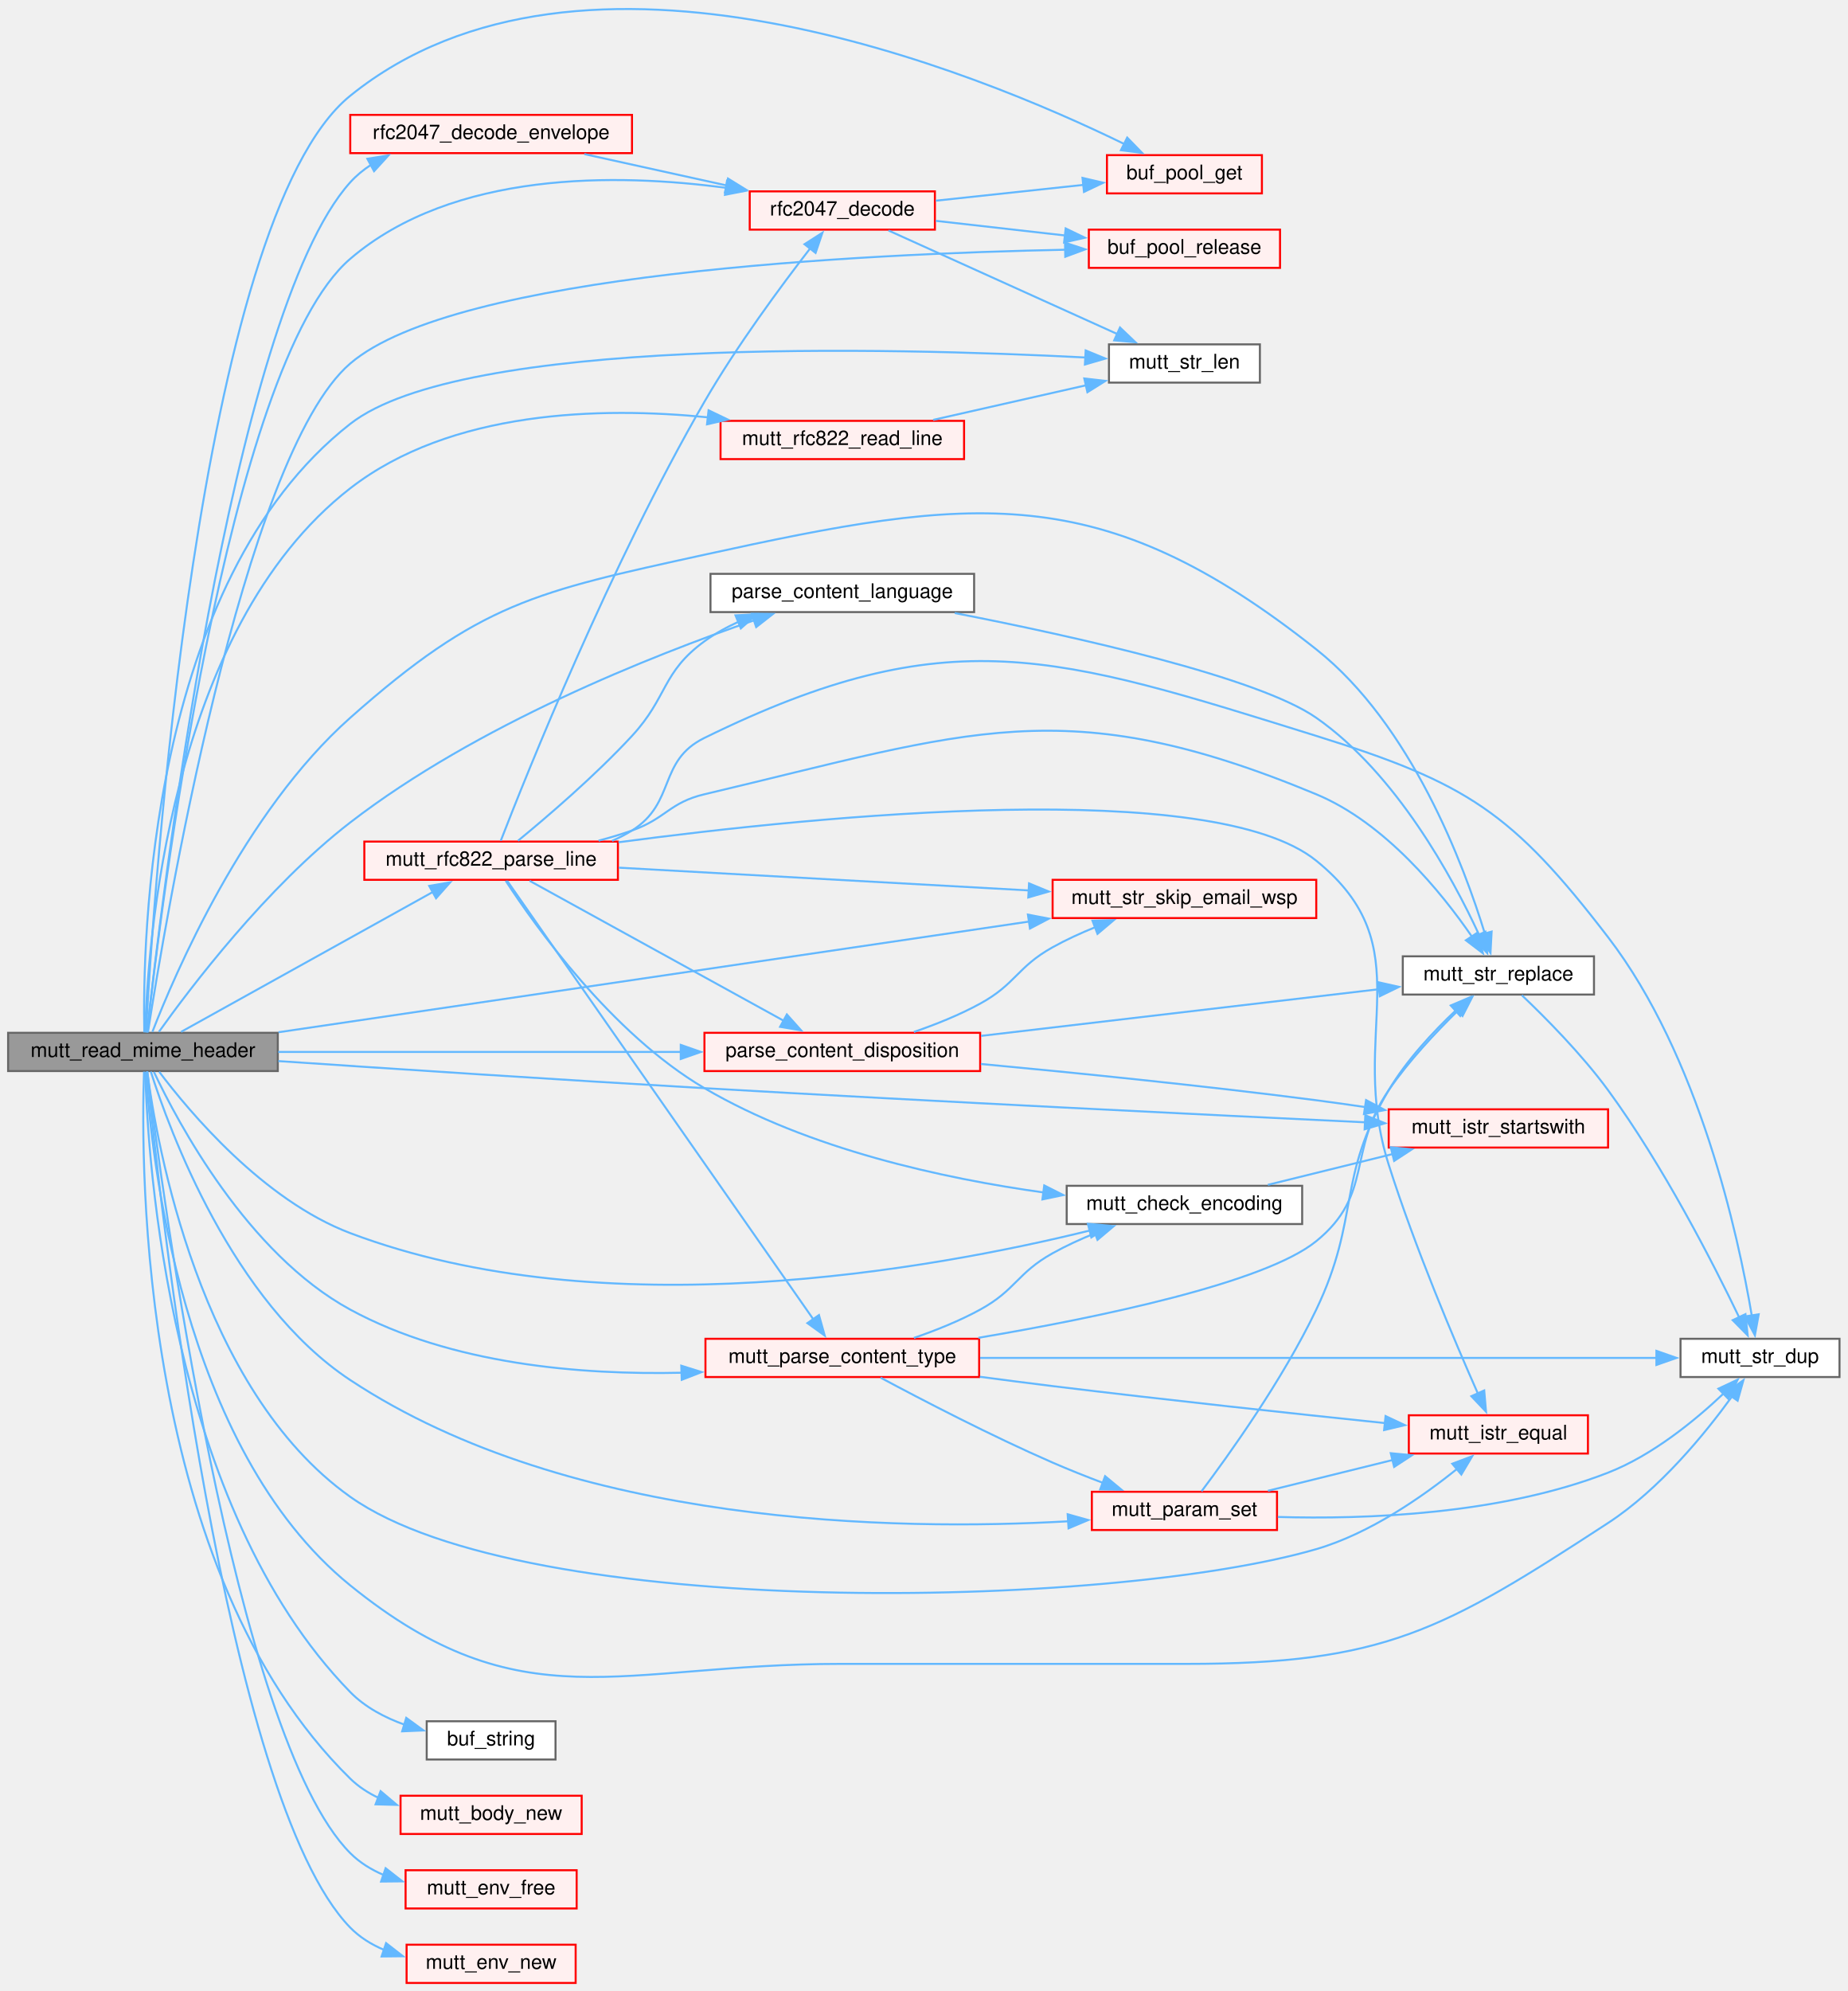
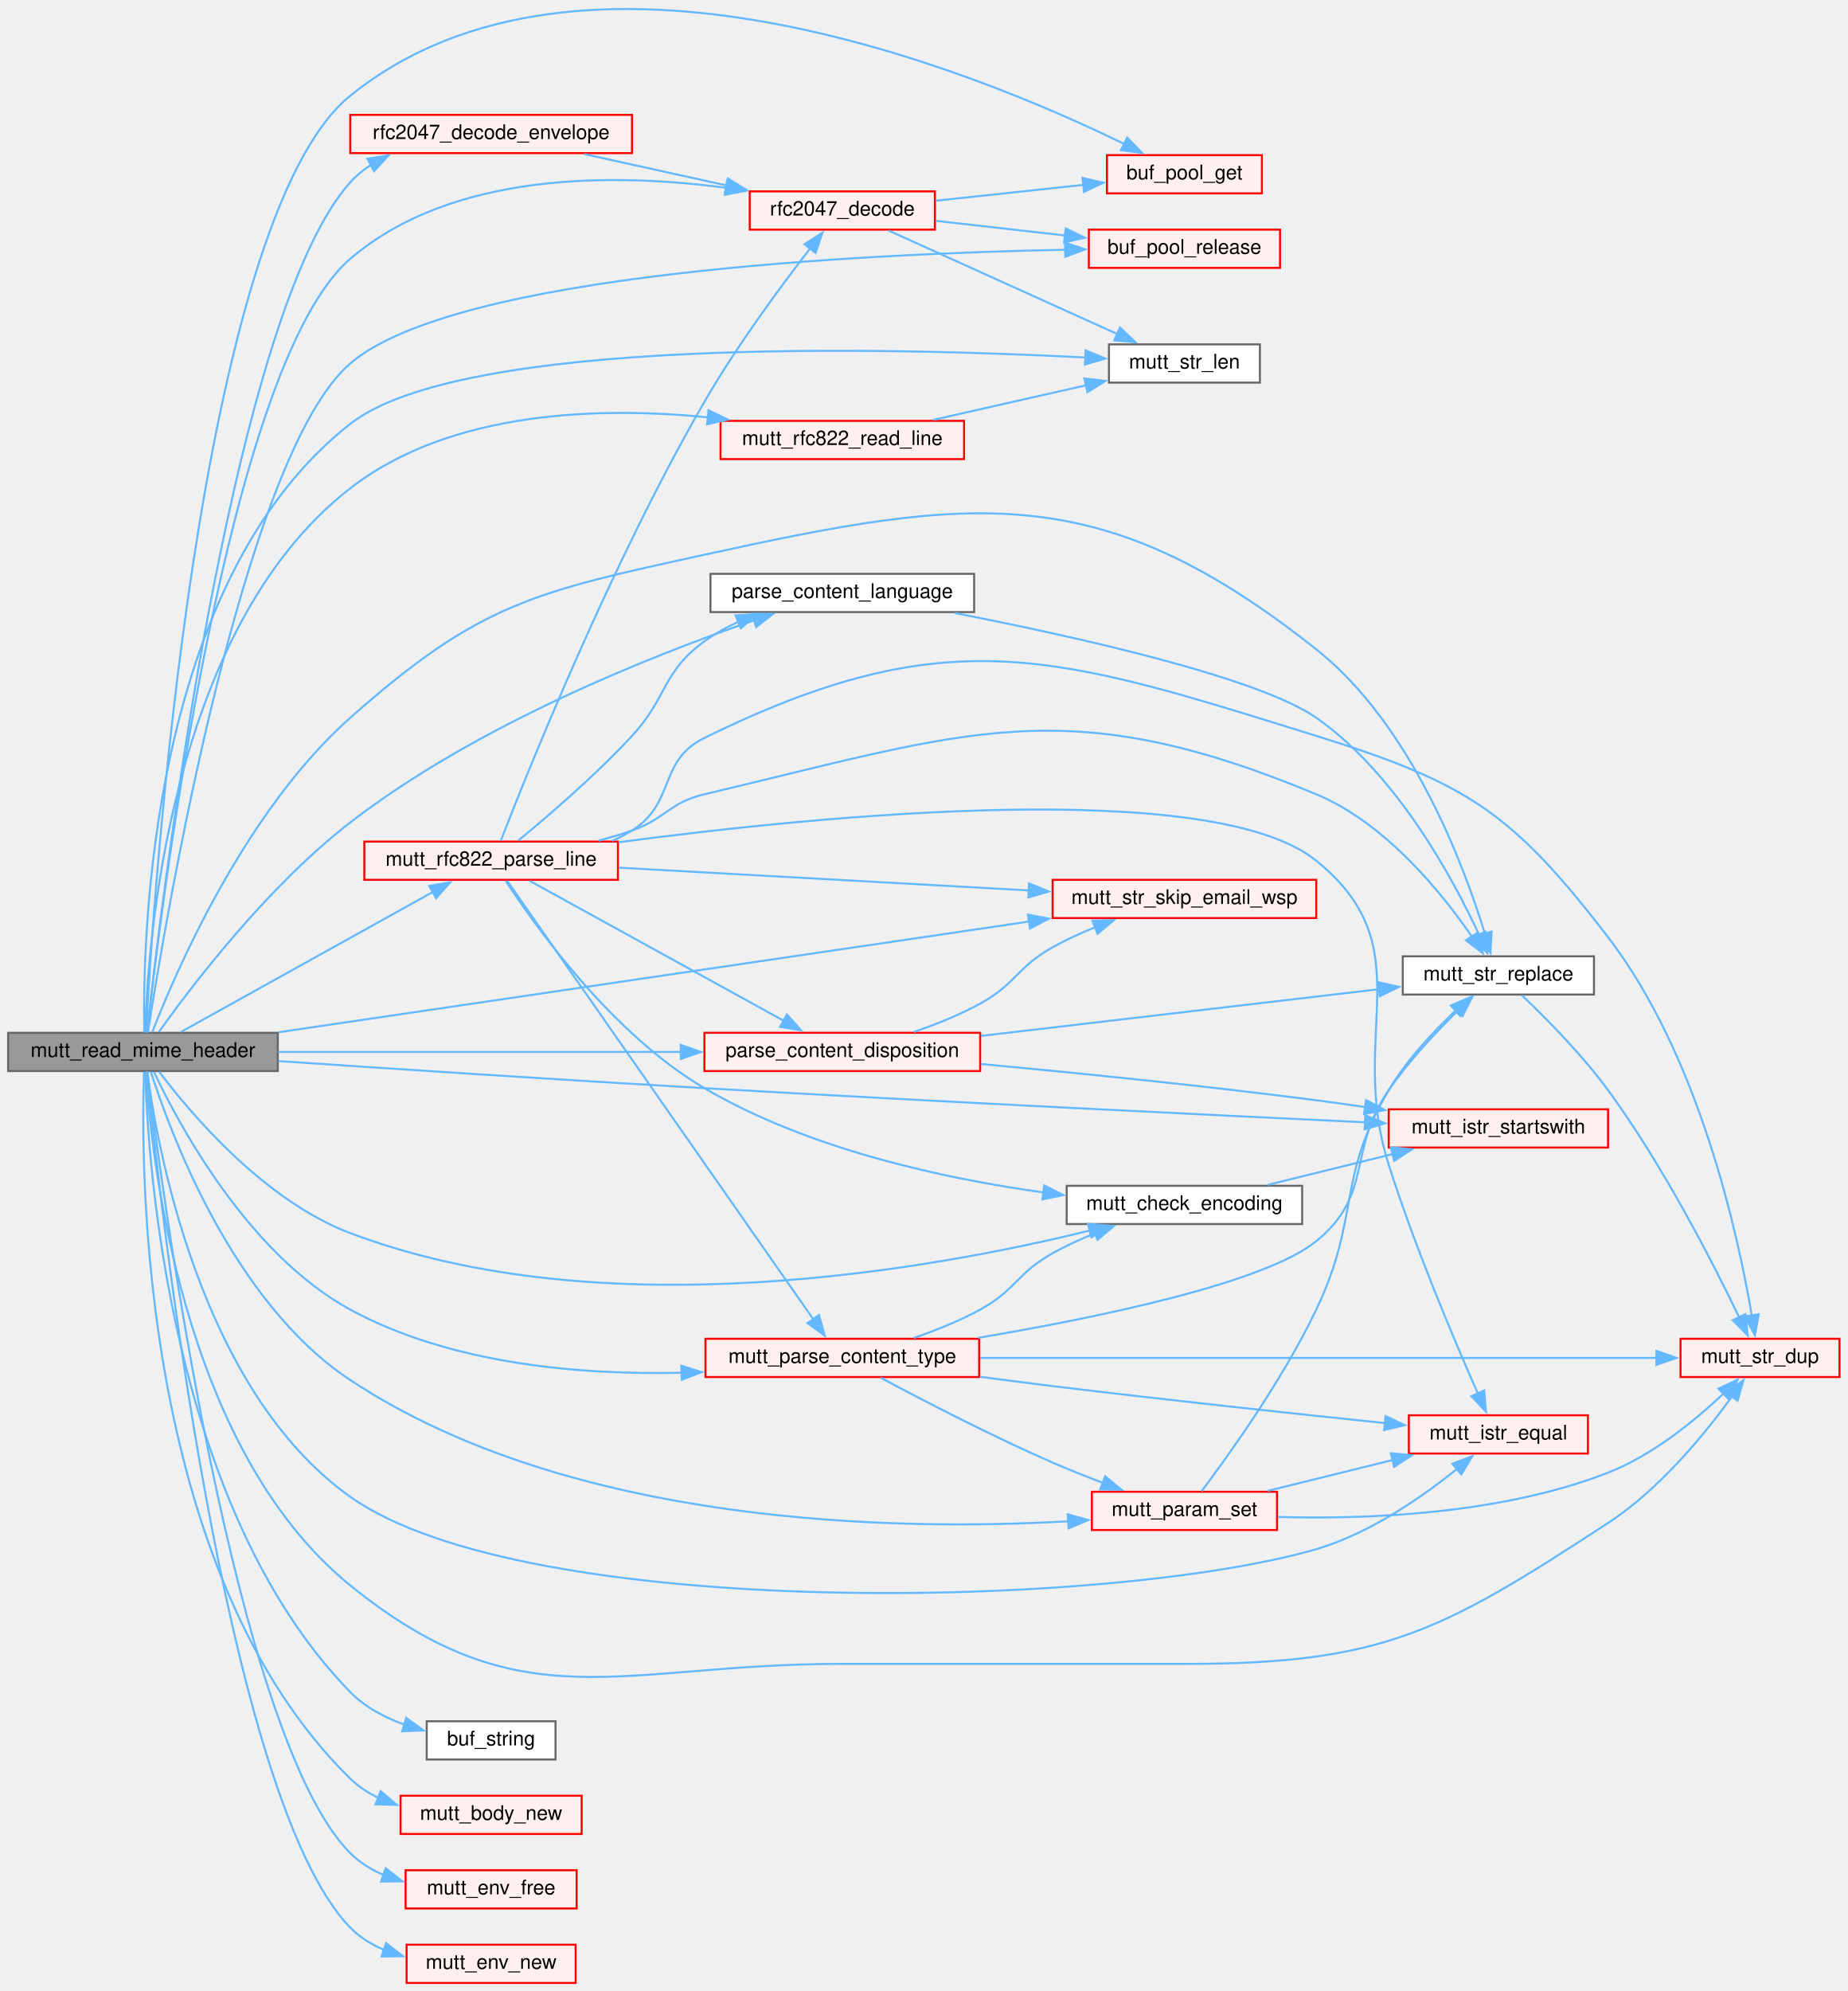
<svg xmlns="http://www.w3.org/2000/svg" xmlns:xlink="http://www.w3.org/1999/xlink" width="918pt" height="989pt" viewBox="0.00 0.00 918.00 989.07">
  <g id="graph0" class="graph" transform="scale(1 1) rotate(0) translate(4 985.07)">
    <g id="node1" class="node">
      <g id="a_node1">
        <a xlink:title="Parse a MIME header.">
          <polygon fill="#999999" stroke="#666666" points="134,-472 0,-472 0,-453 134,-453 134,-472" />
          <text text-anchor="middle" x="67" y="-460" font-family="Helvetica,sans-Serif" font-size="10.00">mutt_read_mime_header</text>
        </a>
      </g>
    </g>
    <g id="node2" class="node">
      <g id="a_node2">
        <a xlink:href="pool_8c.html#a41cba27c25d33cb6822789a2856093f2" target="_top" xlink:title="Get a Buffer from the pool.">
          <polygon fill="#fff0f0" stroke="red" points="623,-908 546,-908 546,-889 623,-889 623,-908" />
          <text text-anchor="middle" x="584.5" y="-896" font-family="Helvetica,sans-Serif" font-size="10.00">buf_pool_get</text>
        </a>
      </g>
    </g>
    <g id="edge1" class="edge">
      <path fill="none" stroke="#63b8ff" d="M68.49,-472.22C71.87,-534.39 93.74,-875.87 170,-937.5 285.2,-1030.59 481.73,-949.19 554.92,-913.38" />
      <polygon fill="#63b8ff" stroke="#63b8ff" points="556.06,-916.72 563.45,-909.13 552.94,-910.46 556.06,-916.72" />
    </g>
    <g id="node3" class="node">
      <g id="a_node3">
        <a xlink:href="pool_8c.html#a4cc6068279461cb8628219586dfa35a1" target="_top" xlink:title="Return a Buffer to the pool.">
          <polygon fill="#fff0f0" stroke="red" points="632,-871 537,-871 537,-852 632,-852 632,-871" />
          <text text-anchor="middle" x="584.5" y="-859" font-family="Helvetica,sans-Serif" font-size="10.00">buf_pool_release</text>
        </a>
      </g>
    </g>
    <g id="edge2" class="edge">
      <path fill="none" stroke="#63b8ff" d="M69.47,-472.23C77.36,-523.16 116.39,-758.51 170,-804.5 222.24,-849.3 424.57,-859 525.53,-861.02" />
      <polygon fill="#63b8ff" stroke="#63b8ff" points="525.16,-864.52 535.22,-861.2 525.29,-857.52 525.16,-864.52" />
    </g>
    <g id="node4" class="node">
      <g id="a_node4">
        <a xlink:href="buffer_8h.html#a728ebc5a947b77c8d56db44ce553a7ab" target="_top" xlink:title="Convert a buffer to a const char * &quot;string&quot;.">
          <polygon fill="white" stroke="#666666" points="272,-130 208,-130 208,-111 272,-111 272,-130" />
          <text text-anchor="middle" x="240" y="-118" font-family="Helvetica,sans-Serif" font-size="10.00">buf_string</text>
        </a>
      </g>
    </g>
    <g id="edge3" class="edge">
      <path fill="none" stroke="#63b8ff" d="M68.15,-452.62C69.32,-409.66 79.7,-237.03 170,-144.5 177.35,-136.97 187.19,-131.8 197.12,-128.25" />
      <polygon fill="#63b8ff" stroke="#63b8ff" points="197.83,-131.69 206.39,-125.44 195.8,-124.99 197.83,-131.69" />
    </g>
    <g id="node5" class="node">
      <g id="a_node5">
        <a xlink:href="email_2body_8c.html#a37b346253e3b97aa64bb38ffc8d1ea0c" target="_top" xlink:title="Create a new Body.">
          <polygon fill="#fff0f0" stroke="red" points="285,-93 195,-93 195,-74 285,-74 285,-93" />
          <text text-anchor="middle" x="240" y="-81" font-family="Helvetica,sans-Serif" font-size="10.00">mutt_body_new</text>
        </a>
      </g>
    </g>
    <g id="edge4" class="edge">
      <path fill="none" stroke="#63b8ff" d="M67.53,-452.73C65.86,-406.1 65.11,-204.29 170,-101.5 174.09,-97.49 178.97,-94.34 184.2,-91.87" />
      <polygon fill="#63b8ff" stroke="#63b8ff" points="185.08,-95.28 193.18,-88.45 182.59,-88.73 185.08,-95.28" />
    </g>
    <g id="node6" class="node">
      <g id="a_node6">
        <a xlink:href="email_2parse_8c.html#a8692f01c25d10e357dbeee470ba26c2c" target="_top" xlink:title="Check the encoding type.">
          <polygon fill="white" stroke="#666666" points="643,-396 526,-396 526,-377 643,-377 643,-396" />
          <text text-anchor="middle" x="584.5" y="-384" font-family="Helvetica,sans-Serif" font-size="10.00">mutt_check_encoding</text>
        </a>
      </g>
    </g>
    <g id="edge5" class="edge">
      <path fill="none" stroke="#63b8ff" d="M75.05,-452.68C89.91,-432.93 126.7,-388.87 170,-372.5 295.99,-324.86 459.28,-354.53 537.62,-373.81" />
      <polygon fill="#63b8ff" stroke="#63b8ff" points="536.53,-377.14 547.08,-376.19 538.24,-370.35 536.53,-377.14" />
    </g>
    <g id="node7" class="node">
      <g id="a_node7">
        <a xlink:href="mutt_2string_8c.html#aebd2a8a3f8a30062c31fa1474d87cc41" target="_top" xlink:title="Check whether a string starts with a prefix, ignoring case.">
          <polygon fill="#fff0f0" stroke="red" points="795,-434 686,-434 686,-415 795,-415 795,-434" />
          <text text-anchor="middle" x="740.5" y="-422" font-family="Helvetica,sans-Serif" font-size="10.00">mutt_istr_startswith</text>
        </a>
      </g>
    </g>
    <g id="edge10" class="edge">
      <path fill="none" stroke="#63b8ff" d="M134.26,-457.95C190.58,-454.15 273.57,-448.69 346,-444.5 461.7,-437.81 596.6,-431.22 674.62,-427.52" />
      <polygon fill="#63b8ff" stroke="#63b8ff" points="674.37,-431.04 684.19,-427.07 674.04,-424.05 674.37,-431.04" />
    </g>
    <g id="node8" class="node">
      <g id="a_node8">
        <a xlink:href="envelope_8c.html#a244dacf9b1001c9ce1dbd473e001381f" target="_top" xlink:title="Free an Envelope.">
          <polygon fill="#fff0f0" stroke="red" points="282.5,-56 197.5,-56 197.5,-37 282.5,-37 282.5,-56" />
          <text text-anchor="middle" x="240" y="-44" font-family="Helvetica,sans-Serif" font-size="10.00">mutt_env_free</text>
        </a>
      </g>
    </g>
    <g id="edge7" class="edge">
      <path fill="none" stroke="#63b8ff" d="M69.15,-452.82C75.91,-397.57 112.12,-122.63 170,-64.5 174.7,-59.78 180.47,-56.25 186.66,-53.61" />
      <polygon fill="#63b8ff" stroke="#63b8ff" points="187.58,-57 195.92,-50.47 185.32,-50.37 187.58,-57" />
    </g>
    <g id="node9" class="node">
      <g id="a_node9">
        <a xlink:href="envelope_8c.html#a406e6f76001e7604ce65ffe972fc19c1" target="_top" xlink:title="Create a new Envelope.">
          <polygon fill="#fff0f0" stroke="red" points="282,-19 198,-19 198,0 282,0 282,-19" />
          <text text-anchor="middle" x="240" y="-7" font-family="Helvetica,sans-Serif" font-size="10.00">mutt_env_new</text>
        </a>
      </g>
    </g>
    <g id="edge8" class="edge">
      <path fill="none" stroke="#63b8ff" d="M68.94,-452.7C74.73,-394.21 107.44,-91.63 170,-27.5 174.71,-22.67 180.53,-19.09 186.79,-16.43" />
      <polygon fill="#63b8ff" stroke="#63b8ff" points="187.81,-19.78 196.17,-13.27 185.58,-13.15 187.81,-19.78" />
    </g>
    <g id="node10" class="node">
      <g id="a_node10">
        <a xlink:href="mutt_2string_8c.html#a29db81d6f5a7dd216cbea75ecf8a5885" target="_top" xlink:title="Compare two strings, ignoring case.">
          <polygon fill="#fff0f0" stroke="red" points="785,-282 696,-282 696,-263 785,-263 785,-282" />
          <text text-anchor="middle" x="740.5" y="-270" font-family="Helvetica,sans-Serif" font-size="10.00">mutt_istr_equal</text>
        </a>
      </g>
    </g>
    <g id="edge9" class="edge">
      <path fill="none" stroke="#63b8ff" d="M69.11,-452.86C73.73,-417.59 94.88,-294.83 170,-241.5 257.11,-179.66 547.44,-185.62 650,-215.5 676.71,-223.28 703.06,-241.72 720.17,-255.54" />
      <polygon fill="#63b8ff" stroke="#63b8ff" points="717.59,-257.94 727.51,-261.67 722.08,-252.57 717.59,-257.94" />
    </g>
    <g id="node11" class="node">
      <g id="a_node11">
        <a xlink:href="parameter_8c.html#a42249fc15b1e52df046a0a10de29da44" target="_top" xlink:title="Set a Parameter.">
          <polygon fill="#fff0f0" stroke="red" points="630.5,-244 538.5,-244 538.5,-225 630.5,-225 630.5,-244" />
          <text text-anchor="middle" x="584.5" y="-232" font-family="Helvetica,sans-Serif" font-size="10.00">mutt_param_set</text>
        </a>
      </g>
    </g>
    <g id="edge11" class="edge">
      <path fill="none" stroke="#63b8ff" d="M70.9,-452.76C80.05,-423.88 111.23,-338.32 170,-299.5 280.03,-226.82 441.84,-224.52 526.74,-229.34" />
      <polygon fill="#63b8ff" stroke="#63b8ff" points="526.48,-232.83 536.68,-229.96 526.92,-225.84 526.48,-232.83" />
    </g>
    <g id="node12" class="node">
      <g id="a_node12">
        <a xlink:href="mutt_2string_8c.html#a3fe33d90e4814281cd57de048119c950" target="_top" xlink:title="Copy a string, safely.">
-           <polygon fill="white" stroke="#666666" points="910,-320 831,-320 831,-301 910,-301 910,-320" />
+           <polygon fill="#fff0f0" stroke="red" points="910,-320 831,-320 831,-301 910,-301 910,-320" />
          <text text-anchor="middle" x="870.5" y="-308" font-family="Helvetica,sans-Serif" font-size="10.00">mutt_str_dup</text>
        </a>
      </g>
    </g>
    <g id="edge41" class="edge">
      <path fill="none" stroke="#63b8ff" d="M68.47,-452.57C70.91,-413.08 85.55,-265.94 170,-197.5 255.15,-128.49 303.9,-158.5 413.5,-158.5 413.5,-158.5 413.5,-158.5 585.5,-158.5 683.67,-158.5 712.77,-174.87 795,-228.5 820.69,-245.25 843.28,-272.95 856.67,-291.46" />
      <polygon fill="#63b8ff" stroke="#63b8ff" points="853.65,-293.25 862.25,-299.43 859.38,-289.23 853.65,-293.25" />
    </g>
    <g id="node13" class="node">
      <g id="a_node13">
        <a xlink:href="mutt_2string_8c.html#af8c32ffc64dd55e92001a974a4be6bbf" target="_top" xlink:title="Replace one string with another.">
          <polygon fill="white" stroke="#666666" points="788,-510 693,-510 693,-491 788,-491 788,-510" />
          <text text-anchor="middle" x="740.5" y="-498" font-family="Helvetica,sans-Serif" font-size="10.00">mutt_str_replace</text>
        </a>
      </g>
    </g>
    <g id="edge43" class="edge">
      <path fill="none" stroke="#63b8ff" d="M71.7,-472.49C82.6,-500.63 117.11,-581.59 170,-628.5 234.42,-685.64 261.89,-691.07 346,-709.5 479.55,-738.76 542.86,-747.42 650,-662.5 697.3,-625.01 723.38,-555.31 733.91,-520.86" />
      <polygon fill="#63b8ff" stroke="#63b8ff" points="737.14,-522.29 736.57,-511.71 730.41,-520.33 737.14,-522.29" />
    </g>
    <g id="node14" class="node">
      <g id="a_node14">
        <a xlink:href="email_2parse_8c.html#a1c0bcb79c2ff930b4131a1ede5828762" target="_top" xlink:title="Parse a content type.">
          <polygon fill="#fff0f0" stroke="red" points="482.5,-320 346.5,-320 346.5,-301 482.5,-301 482.5,-320" />
          <text text-anchor="middle" x="414.5" y="-308" font-family="Helvetica,sans-Serif" font-size="10.00">mutt_parse_content_type</text>
        </a>
      </g>
    </g>
    <g id="edge16" class="edge">
      <path fill="none" stroke="#63b8ff" d="M72.44,-452.6C84.2,-427.67 118.83,-362.33 170,-334.5 220.11,-307.25 284.66,-301.98 334.7,-303.14" />
      <polygon fill="#63b8ff" stroke="#63b8ff" points="334.49,-306.63 344.6,-303.46 334.72,-299.63 334.49,-306.63" />
    </g>
    <g id="node15" class="node">
      <g id="a_node15">
        <a xlink:href="email_2parse_8c.html#a012cf883e316be91676a2f589b48f330" target="_top" xlink:title="Parse an email header.">
          <polygon fill="#fff0f0" stroke="red" points="303,-567 177,-567 177,-548 303,-548 303,-567" />
          <text text-anchor="middle" x="240" y="-555" font-family="Helvetica,sans-Serif" font-size="10.00">mutt_rfc822_parse_line</text>
        </a>
      </g>
    </g>
    <g id="edge22" class="edge">
      <path fill="none" stroke="#63b8ff" d="M85.98,-472.49C115.87,-489.09 175.99,-522.49 211.32,-542.12" />
      <polygon fill="#63b8ff" stroke="#63b8ff" points="209.24,-544.97 219.68,-546.77 212.64,-538.85 209.24,-544.97" />
    </g>
    <g id="node16" class="node">
      <g id="a_node16">
        <a xlink:href="mutt_2string_8c.html#a5bc328ca69776d155059041aaff9435a" target="_top" xlink:title="Skip over whitespace as defined by RFC5322.">
          <polygon fill="#fff0f0" stroke="red" points="650,-548 519,-548 519,-529 650,-529 650,-548" />
          <text text-anchor="middle" x="584.5" y="-536" font-family="Helvetica,sans-Serif" font-size="10.00">mutt_str_skip_email_wsp</text>
        </a>
      </g>
    </g>
    <g id="edge44" class="edge">
      <path fill="none" stroke="#63b8ff" d="M134.34,-472.28C230.04,-486.39 406.4,-512.39 507.31,-527.27" />
      <polygon fill="#63b8ff" stroke="#63b8ff" points="506.73,-530.72 517.14,-528.72 507.75,-523.79 506.73,-530.72" />
    </g>
    <g id="node17" class="node">
      <g id="a_node17">
        <a xlink:href="email_2parse_8c.html#a870232070405e395193a6c7e00e2df60" target="_top" xlink:title="Parse a content disposition.">
          <polygon fill="#fff0f0" stroke="red" points="483,-472 346,-472 346,-453 483,-453 483,-472" />
          <text text-anchor="middle" x="414.5" y="-460" font-family="Helvetica,sans-Serif" font-size="10.00">parse_content_disposition</text>
        </a>
      </g>
    </g>
    <g id="edge45" class="edge">
      <path fill="none" stroke="#63b8ff" d="M134.21,-462.5C191.27,-462.5 273.78,-462.5 334.33,-462.5" />
      <polygon fill="#63b8ff" stroke="#63b8ff" points="334.23,-466 344.23,-462.5 334.23,-459 334.23,-466" />
    </g>
    <g id="node18" class="node">
      <g id="a_node18">
        <a xlink:href="email_2parse_8c.html#a74dcb6f4b53adc8cc3f61bcf4168fd51" target="_top" xlink:title="Read the content's language.">
          <polygon fill="white" stroke="#666666" points="480,-700 349,-700 349,-681 480,-681 480,-700" />
          <text text-anchor="middle" x="414.5" y="-688" font-family="Helvetica,sans-Serif" font-size="10.00">parse_content_language</text>
        </a>
      </g>
    </g>
    <g id="edge46" class="edge">
      <path fill="none" stroke="#63b8ff" d="M74.92,-472.46C90.11,-493.76 128.36,-544.39 170,-576.5 232.85,-624.96 319.63,-659.33 370.82,-676.96" />
      <polygon fill="#63b8ff" stroke="#63b8ff" points="369.46,-680.2 380.06,-680.08 371.71,-673.56 369.46,-680.2" />
    </g>
    <g id="node19" class="node">
      <g id="a_node19">
        <a xlink:href="rfc2047_8c.html#a89c57c82465740567f73641c9397d760" target="_top" xlink:title="Decode any RFC2047-encoded header fields.">
          <polygon fill="#fff0f0" stroke="red" points="460.5,-890 368.5,-890 368.5,-871 460.5,-871 460.5,-890" />
          <text text-anchor="middle" x="414.5" y="-878" font-family="Helvetica,sans-Serif" font-size="10.00">rfc2047_decode</text>
        </a>
      </g>
    </g>
    <g id="edge47" class="edge">
      <path fill="none" stroke="#63b8ff" d="M69.03,-472.23C75.13,-527.74 108.26,-803.67 170,-856.5 221.22,-900.34 302.52,-899.04 356.92,-891.73" />
      <polygon fill="#63b8ff" stroke="#63b8ff" points="357.21,-895.22 366.6,-890.31 356.2,-888.3 357.21,-895.22" />
    </g>
    <g id="node20" class="node">
      <g id="a_node20">
        <a xlink:href="mutt_2string_8c.html#acca6786b903b22a5924219f9db96e10d" target="_top" xlink:title="Calculate the length of a string, safely.">
          <polygon fill="white" stroke="#666666" points="622,-814 547,-814 547,-795 622,-795 622,-814" />
          <text text-anchor="middle" x="584.5" y="-802" font-family="Helvetica,sans-Serif" font-size="10.00">mutt_str_len</text>
        </a>
      </g>
    </g>
    <g id="edge42" class="edge">
      <path fill="none" stroke="#63b8ff" d="M67.67,-472.22C66.77,-515.97 69.44,-695.87 170,-774.5 225.59,-817.97 438.59,-812.45 535.27,-807.48" />
      <polygon fill="#63b8ff" stroke="#63b8ff" points="535.43,-810.98 545.23,-806.95 535.05,-803.99 535.43,-810.98" />
    </g>
    <g id="node21" class="node">
      <g id="a_node21">
        <a xlink:href="email_2parse_8c.html#a2b38814d1731678ff2a62299a565e0d2" target="_top" xlink:title="Read a header line from a file.">
          <polygon fill="#fff0f0" stroke="red" points="475,-776 354,-776 354,-757 475,-757 475,-776" />
          <text text-anchor="middle" x="414.5" y="-764" font-family="Helvetica,sans-Serif" font-size="10.00">mutt_rfc822_read_line</text>
        </a>
      </g>
    </g>
    <g id="edge39" class="edge">
      <path fill="none" stroke="#63b8ff" d="M68.12,-472.28C69.19,-513.23 79.26,-672.09 170,-742.5 220.03,-781.32 294.35,-783.07 347.72,-777.75" />
      <polygon fill="#63b8ff" stroke="#63b8ff" points="348.06,-781.24 357.61,-776.65 347.28,-774.28 348.06,-781.24" />
    </g>
    <g id="node22" class="node">
      <g id="a_node22">
        <a xlink:href="rfc2047_8c.html#a79026f5cfec0b561058f7021e19b9601" target="_top" xlink:title="Decode the fields of an Envelope.">
          <polygon fill="#fff0f0" stroke="red" points="310,-928 170,-928 170,-909 310,-909 310,-928" />
          <text text-anchor="middle" x="240" y="-916" font-family="Helvetica,sans-Serif" font-size="10.00">rfc2047_decode_envelope</text>
        </a>
      </g>
    </g>
    <g id="edge48" class="edge">
      <path fill="none" stroke="#63b8ff" d="M69.02,-472.16C75.3,-529.85 110.38,-828.41 170,-894.5 173.02,-897.85 176.53,-900.73 180.34,-903.21" />
      <polygon fill="#63b8ff" stroke="#63b8ff" points="178.51,-906.2 188.98,-907.86 181.83,-900.04 178.51,-906.2" />
    </g>
    <g id="edge6" class="edge">
      <path fill="none" stroke="#63b8ff" d="M625.96,-396.48C644.99,-401.18 667.88,-406.83 688.12,-411.82" />
      <polygon fill="#63b8ff" stroke="#63b8ff" points="687.02,-415.16 697.57,-414.15 688.7,-408.36 687.02,-415.16" />
    </g>
    <g id="edge12" class="edge">
      <path fill="none" stroke="#63b8ff" d="M625.96,-244.48C644.99,-249.18 667.88,-254.83 688.12,-259.82" />
      <polygon fill="#63b8ff" stroke="#63b8ff" points="687.02,-263.16 697.57,-262.15 688.7,-256.36 687.02,-263.16" />
    </g>
    <g id="edge13" class="edge">
      <path fill="none" stroke="#63b8ff" d="M630.88,-231.49C674.46,-230.23 741.41,-232.6 795,-253.5 817.15,-262.14 838.27,-279.47 852.33,-292.76" />
      <polygon fill="#63b8ff" stroke="#63b8ff" points="849.82,-295.21 859.41,-299.72 854.73,-290.21 849.82,-295.21" />
    </g>
    <g id="edge14" class="edge">
      <path fill="none" stroke="#63b8ff" d="M592.98,-244.22C606.03,-261.55 633.16,-299.27 650,-334.5 672,-380.53 659.93,-399.65 686,-443.5 694.87,-458.41 708.22,-472.64 719.36,-483.16" />
      <polygon fill="#63b8ff" stroke="#63b8ff" points="716.83,-485.58 726.58,-489.71 721.53,-480.4 716.83,-485.58" />
    </g>
    <g id="edge15" class="edge">
      <path fill="none" stroke="#63b8ff" d="M752.17,-490.66C763.59,-479.8 781.85,-461.46 795,-443.5 822.5,-405.95 847.38,-357.22 860.26,-330.4" />
      <polygon fill="#63b8ff" stroke="#63b8ff" points="863.26,-332.24 864.37,-321.7 856.93,-329.25 863.26,-332.24" />
    </g>
    <g id="edge17" class="edge">
      <path fill="none" stroke="#63b8ff" d="M450.06,-320.42C460.92,-324.15 472.75,-328.88 483,-334.5 500.78,-344.24 501.3,-352.63 519,-362.5 525.66,-366.21 533.01,-369.57 540.29,-372.51" />
      <polygon fill="#63b8ff" stroke="#63b8ff" points="538.81,-375.69 549.4,-375.98 541.3,-369.15 538.81,-375.69" />
    </g>
    <g id="edge18" class="edge">
      <path fill="none" stroke="#63b8ff" d="M482.83,-301.13C494.87,-299.53 507.3,-297.93 519,-296.5 575.26,-289.63 639.72,-282.73 684.35,-278.1" />
      <polygon fill="#63b8ff" stroke="#63b8ff" points="684.44,-281.61 694.03,-277.1 683.72,-274.65 684.44,-281.61" />
    </g>
    <g id="edge19" class="edge">
      <path fill="none" stroke="#63b8ff" d="M433.54,-300.68C453.96,-289.74 488.4,-271.83 519,-258.5 527,-255.02 535.68,-251.57 544,-248.42" />
      <polygon fill="#63b8ff" stroke="#63b8ff" points="545.08,-251.75 553.24,-245 542.64,-245.19 545.08,-251.75" />
    </g>
    <g id="edge20" class="edge">
      <path fill="none" stroke="#63b8ff" d="M482.98,-310.5C574.8,-310.5 737.03,-310.5 819.03,-310.5" />
      <polygon fill="#63b8ff" stroke="#63b8ff" points="819.02,-314 829.02,-310.5 819.02,-307 819.02,-314" />
    </g>
    <g id="edge21" class="edge">
      <path fill="none" stroke="#63b8ff" d="M482.13,-320.49C542.05,-330.62 624.46,-347.73 650,-368.5 678.68,-391.83 665.1,-413 686,-443.5 695.93,-457.99 709.49,-472.39 720.47,-483.1" />
      <polygon fill="#63b8ff" stroke="#63b8ff" points="717.85,-485.44 727.51,-489.78 722.67,-480.36 717.85,-485.44" />
    </g>
    <g id="edge23" class="edge">
      <path fill="none" stroke="#63b8ff" d="M247.24,-547.54C261.7,-525.33 299.81,-471.61 346,-444.5 397.79,-414.1 464.87,-399.59 514.53,-392.69" />
      <polygon fill="#63b8ff" stroke="#63b8ff" points="514.84,-396.18 524.3,-391.4 513.93,-389.23 514.84,-396.18" />
    </g>
    <g id="edge24" class="edge">
      <path fill="none" stroke="#63b8ff" d="M303.28,-566.66C404.46,-580.07 598.46,-599.21 650,-557.5 703.63,-514.1 665.15,-472.27 686,-406.5 699.06,-365.29 718.82,-318.75 730.32,-292.79" />
      <polygon fill="#63b8ff" stroke="#63b8ff" points="733.46,-294.34 734.35,-283.79 727.07,-291.48 733.46,-294.34" />
    </g>
    <g id="edge26" class="edge">
      <path fill="none" stroke="#63b8ff" d="M300.1,-567.36C303.55,-568.84 306.88,-570.55 310,-572.5 331.99,-586.3 322.69,-607.06 346,-618.5 467.29,-678.03 521,-659.67 650,-619.5 724.74,-596.23 747.33,-581.6 795,-519.5 840.3,-460.5 859.65,-371.59 866.42,-331.46" />
      <polygon fill="#63b8ff" stroke="#63b8ff" points="869.85,-332.17 867.96,-321.75 862.94,-331.08 869.85,-332.17" />
    </g>
    <g id="edge27" class="edge">
      <path fill="none" stroke="#63b8ff" d="M293.38,-567.44C299.05,-568.94 304.68,-570.63 310,-572.5 326.87,-578.45 328.59,-586.39 346,-590.5 477.5,-621.54 525.25,-642.38 650,-590.5 684.27,-576.25 712.19,-541.79 727.28,-519.88" />
      <polygon fill="#63b8ff" stroke="#63b8ff" points="730.2,-521.82 732.79,-511.54 724.36,-517.96 730.2,-521.82" />
    </g>
    <g id="edge25" class="edge">
      <path fill="none" stroke="#63b8ff" d="M247.98,-547.51C273.99,-510.27 365.59,-379.1 400.16,-329.6" />
      <polygon fill="#63b8ff" stroke="#63b8ff" points="402.9,-331.79 405.76,-321.58 397.16,-327.78 402.9,-331.79" />
    </g>
    <g id="edge28" class="edge">
      <path fill="none" stroke="#63b8ff" d="M303.42,-554.04C360.82,-550.85 446.07,-546.12 507.43,-542.72" />
      <polygon fill="#63b8ff" stroke="#63b8ff" points="507.29,-546.23 517.09,-542.18 506.91,-539.24 507.29,-546.23" />
    </g>
    <g id="edge29" class="edge">
      <path fill="none" stroke="#63b8ff" d="M259.13,-547.51C289.29,-530.91 349.94,-497.51 385.58,-477.88" />
      <polygon fill="#63b8ff" stroke="#63b8ff" points="386.95,-481.12 394.02,-473.23 383.58,-474.98 386.95,-481.12" />
    </g>
    <g id="edge33" class="edge">
      <path fill="none" stroke="#63b8ff" d="M253.34,-567.4C267.66,-579.14 291.63,-599.63 310,-619.5 327.86,-638.82 324.73,-651.01 346,-666.5 351.22,-670.3 357.09,-673.54 363.15,-676.3" />
      <polygon fill="#63b8ff" stroke="#63b8ff" points="361.43,-679.38 372.01,-679.93 364.08,-672.9 361.43,-679.38" />
    </g>
    <g id="edge35" class="edge">
      <path fill="none" stroke="#63b8ff" d="M244.78,-567.38C257.3,-599.69 299.28,-704.78 346,-785.5 362.06,-813.26 384.11,-843.06 398.58,-861.74" />
      <polygon fill="#63b8ff" stroke="#63b8ff" points="395.71,-863.75 404.63,-869.46 401.22,-859.43 395.71,-863.75" />
    </g>
    <g id="edge30" class="edge">
      <path fill="none" stroke="#63b8ff" d="M483.34,-456.52C530.22,-452.15 593.99,-445.74 650,-438.5 657.94,-437.47 666.25,-436.3 674.48,-435.08" />
      <polygon fill="#63b8ff" stroke="#63b8ff" points="674.75,-438.58 684.12,-433.63 673.71,-431.66 674.75,-438.58" />
    </g>
    <g id="edge31" class="edge">
      <path fill="none" stroke="#63b8ff" d="M483.42,-470.47C541.98,-477.33 625.62,-487.14 681.19,-493.66" />
      <polygon fill="#63b8ff" stroke="#63b8ff" points="680.76,-497.14 691.1,-494.82 681.58,-490.18 680.76,-497.14" />
    </g>
    <g id="edge32" class="edge">
      <path fill="none" stroke="#63b8ff" d="M450.06,-472.42C460.92,-476.15 472.75,-480.88 483,-486.5 500.78,-496.24 501.3,-504.63 519,-514.5 525.66,-518.21 533.01,-521.57 540.29,-524.51" />
      <polygon fill="#63b8ff" stroke="#63b8ff" points="538.81,-527.69 549.4,-527.98 541.3,-521.15 538.81,-527.69" />
    </g>
    <g id="edge34" class="edge">
      <path fill="none" stroke="#63b8ff" d="M470.37,-680.53C530.16,-668.88 621.17,-648.63 650,-628.5 689.86,-600.67 717.79,-549.03 730.95,-520.59" />
      <polygon fill="#63b8ff" stroke="#63b8ff" points="734.05,-522.22 734.92,-511.66 727.66,-519.37 734.05,-522.22" />
    </g>
    <g id="edge36" class="edge">
      <path fill="none" stroke="#63b8ff" d="M460.96,-885.37C483.66,-887.8 511.14,-890.75 534.33,-893.23" />
      <polygon fill="#63b8ff" stroke="#63b8ff" points="533.85,-896.7 544.16,-894.29 534.59,-889.74 533.85,-896.7" />
    </g>
    <g id="edge37" class="edge">
      <path fill="none" stroke="#63b8ff" d="M460.96,-875.36C480.72,-873.12 504.12,-870.48 525.14,-868.1" />
      <polygon fill="#63b8ff" stroke="#63b8ff" points="525.49,-871.58 535.03,-866.98 524.7,-864.63 525.49,-871.58" />
    </g>
    <g id="edge38" class="edge">
      <path fill="none" stroke="#63b8ff" d="M437.46,-870.56C466.52,-857.42 517.94,-834.16 551.36,-819.04" />
      <polygon fill="#63b8ff" stroke="#63b8ff" points="552.48,-822.37 560.15,-815.06 549.6,-815.99 552.48,-822.37" />
    </g>
    <g id="edge40" class="edge">
      <path fill="none" stroke="#63b8ff" d="M459.64,-776.48C483.06,-781.78 511.85,-788.29 535.78,-793.71" />
      <polygon fill="#63b8ff" stroke="#63b8ff" points="534.74,-797.06 545.27,-795.85 536.29,-790.23 534.74,-797.06" />
    </g>
    <g id="edge49" class="edge">
      <path fill="none" stroke="#63b8ff" d="M286.32,-908.52C308.03,-903.73 334.23,-897.96 357.2,-892.9" />
      <polygon fill="#63b8ff" stroke="#63b8ff" points="357.69,-896.38 366.7,-890.81 356.18,-889.54 357.69,-896.38" />
    </g>
  </g>
</svg>
